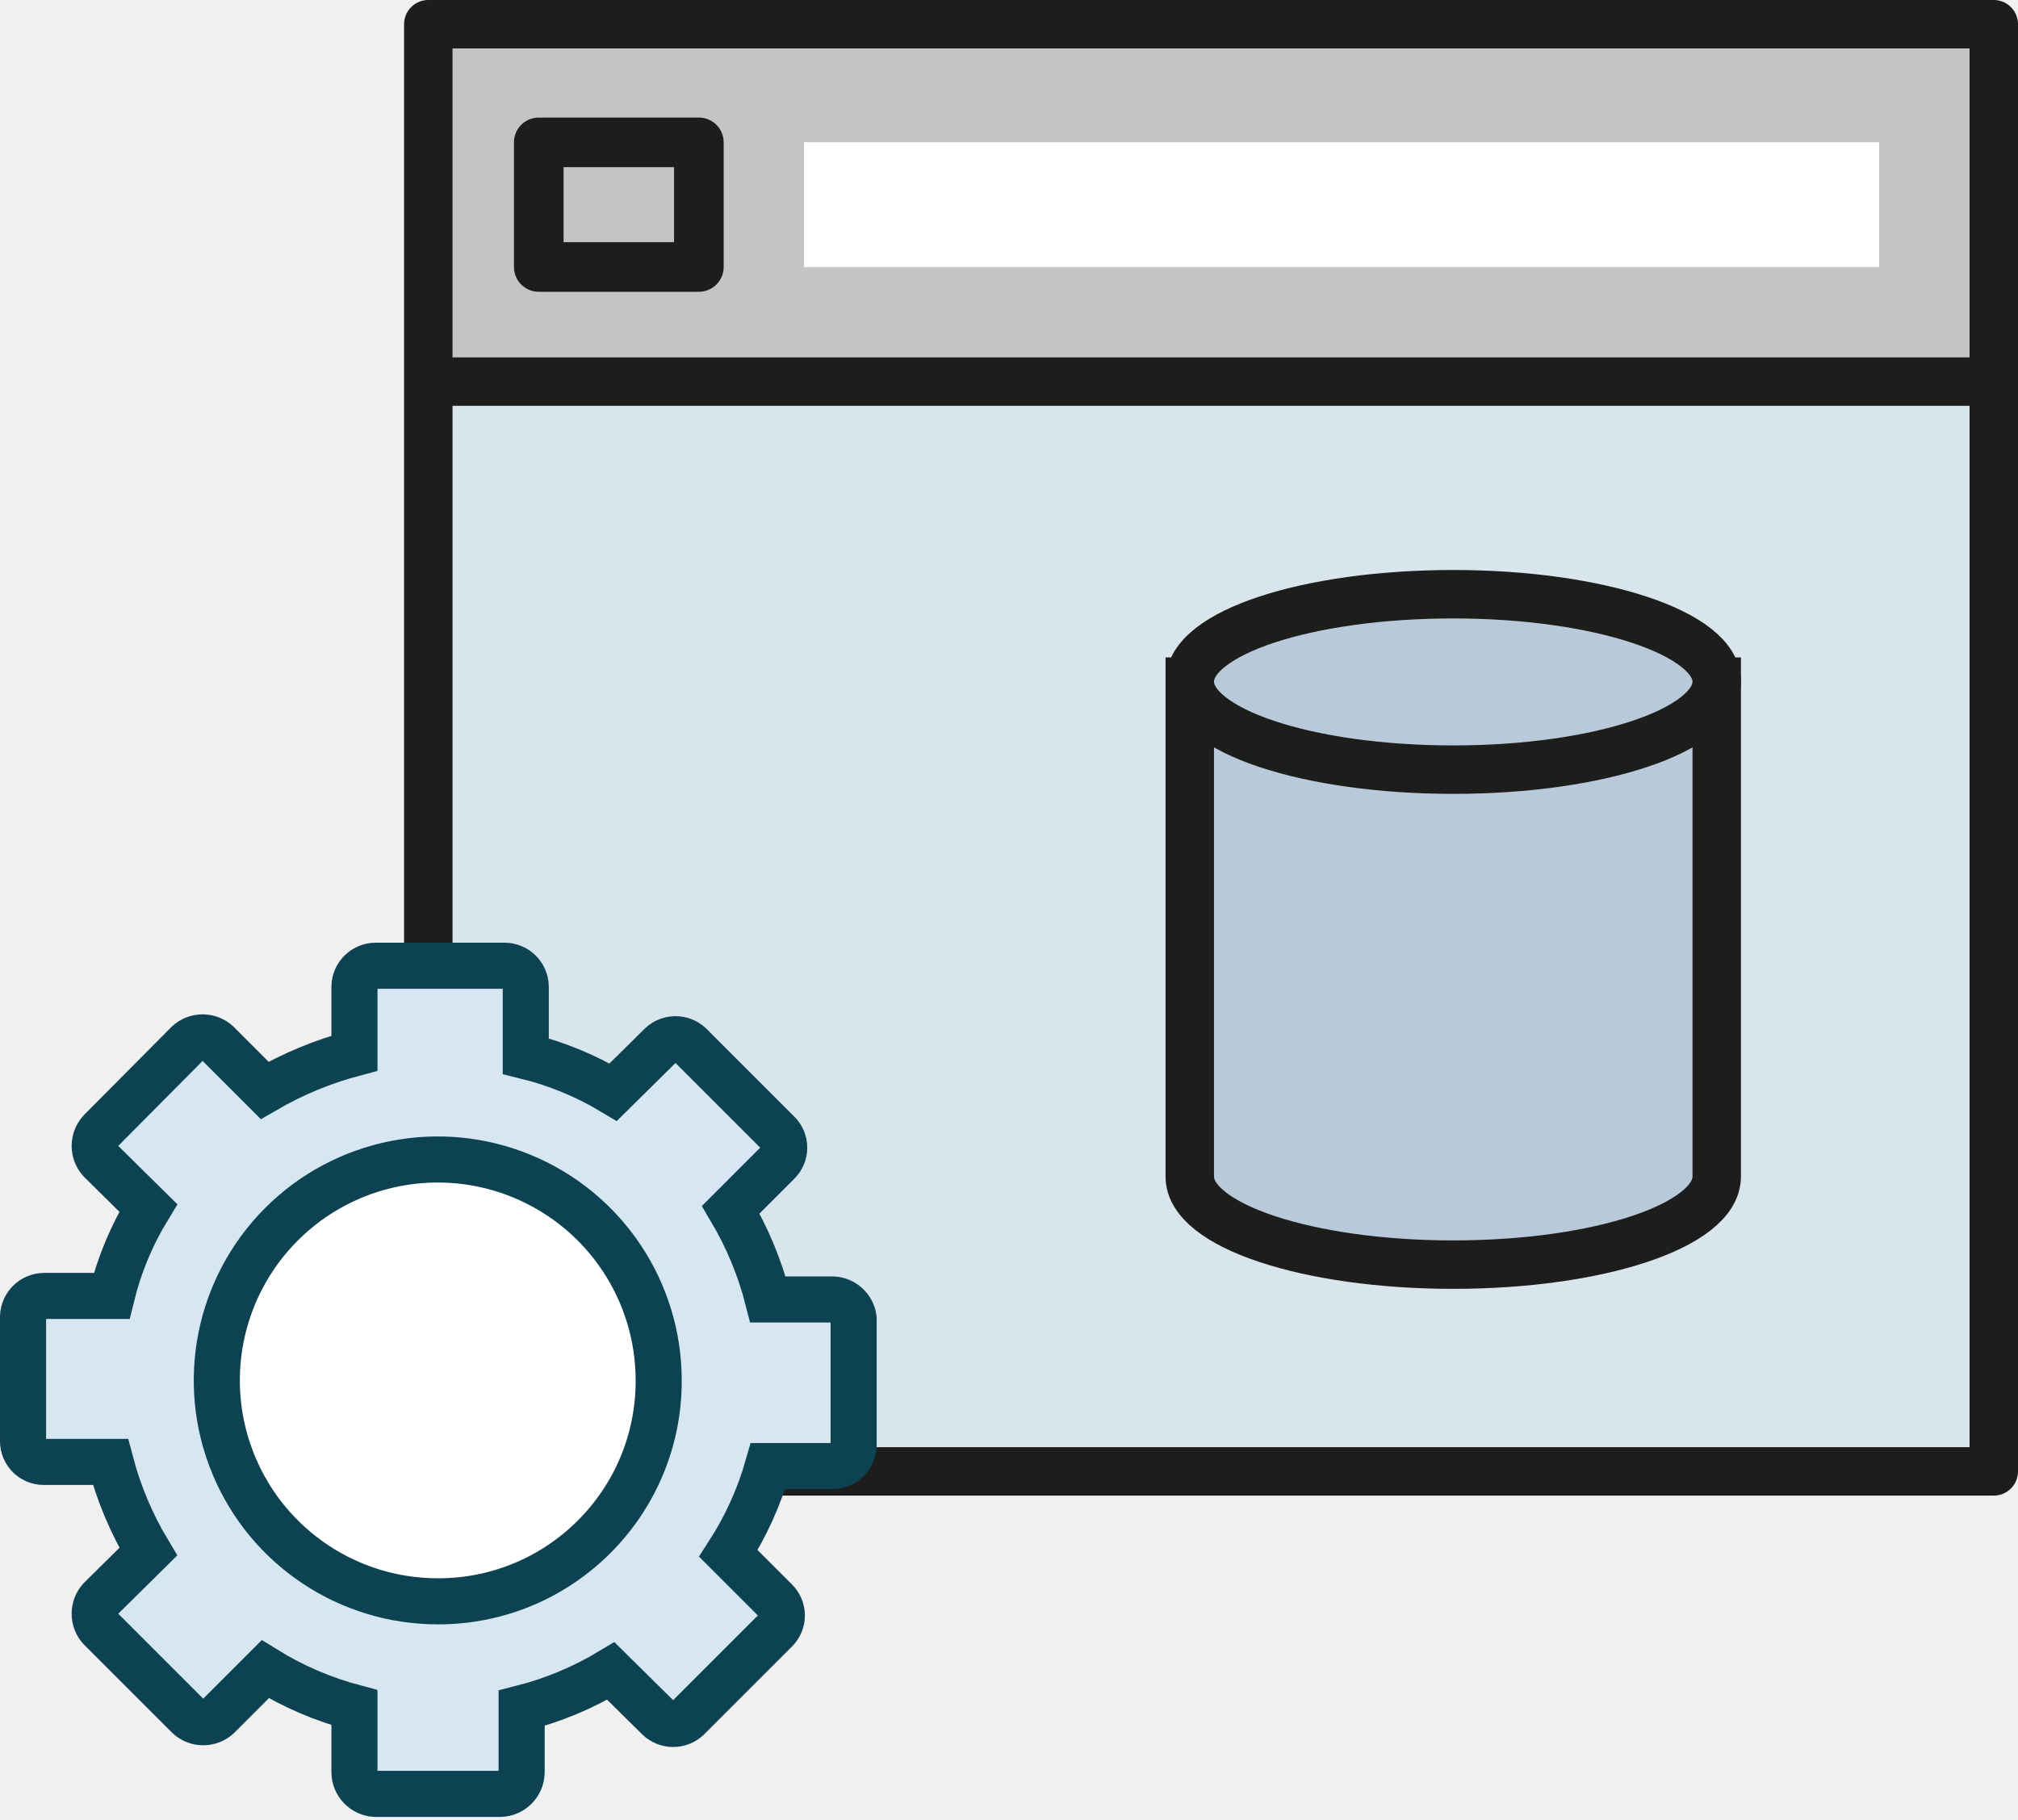
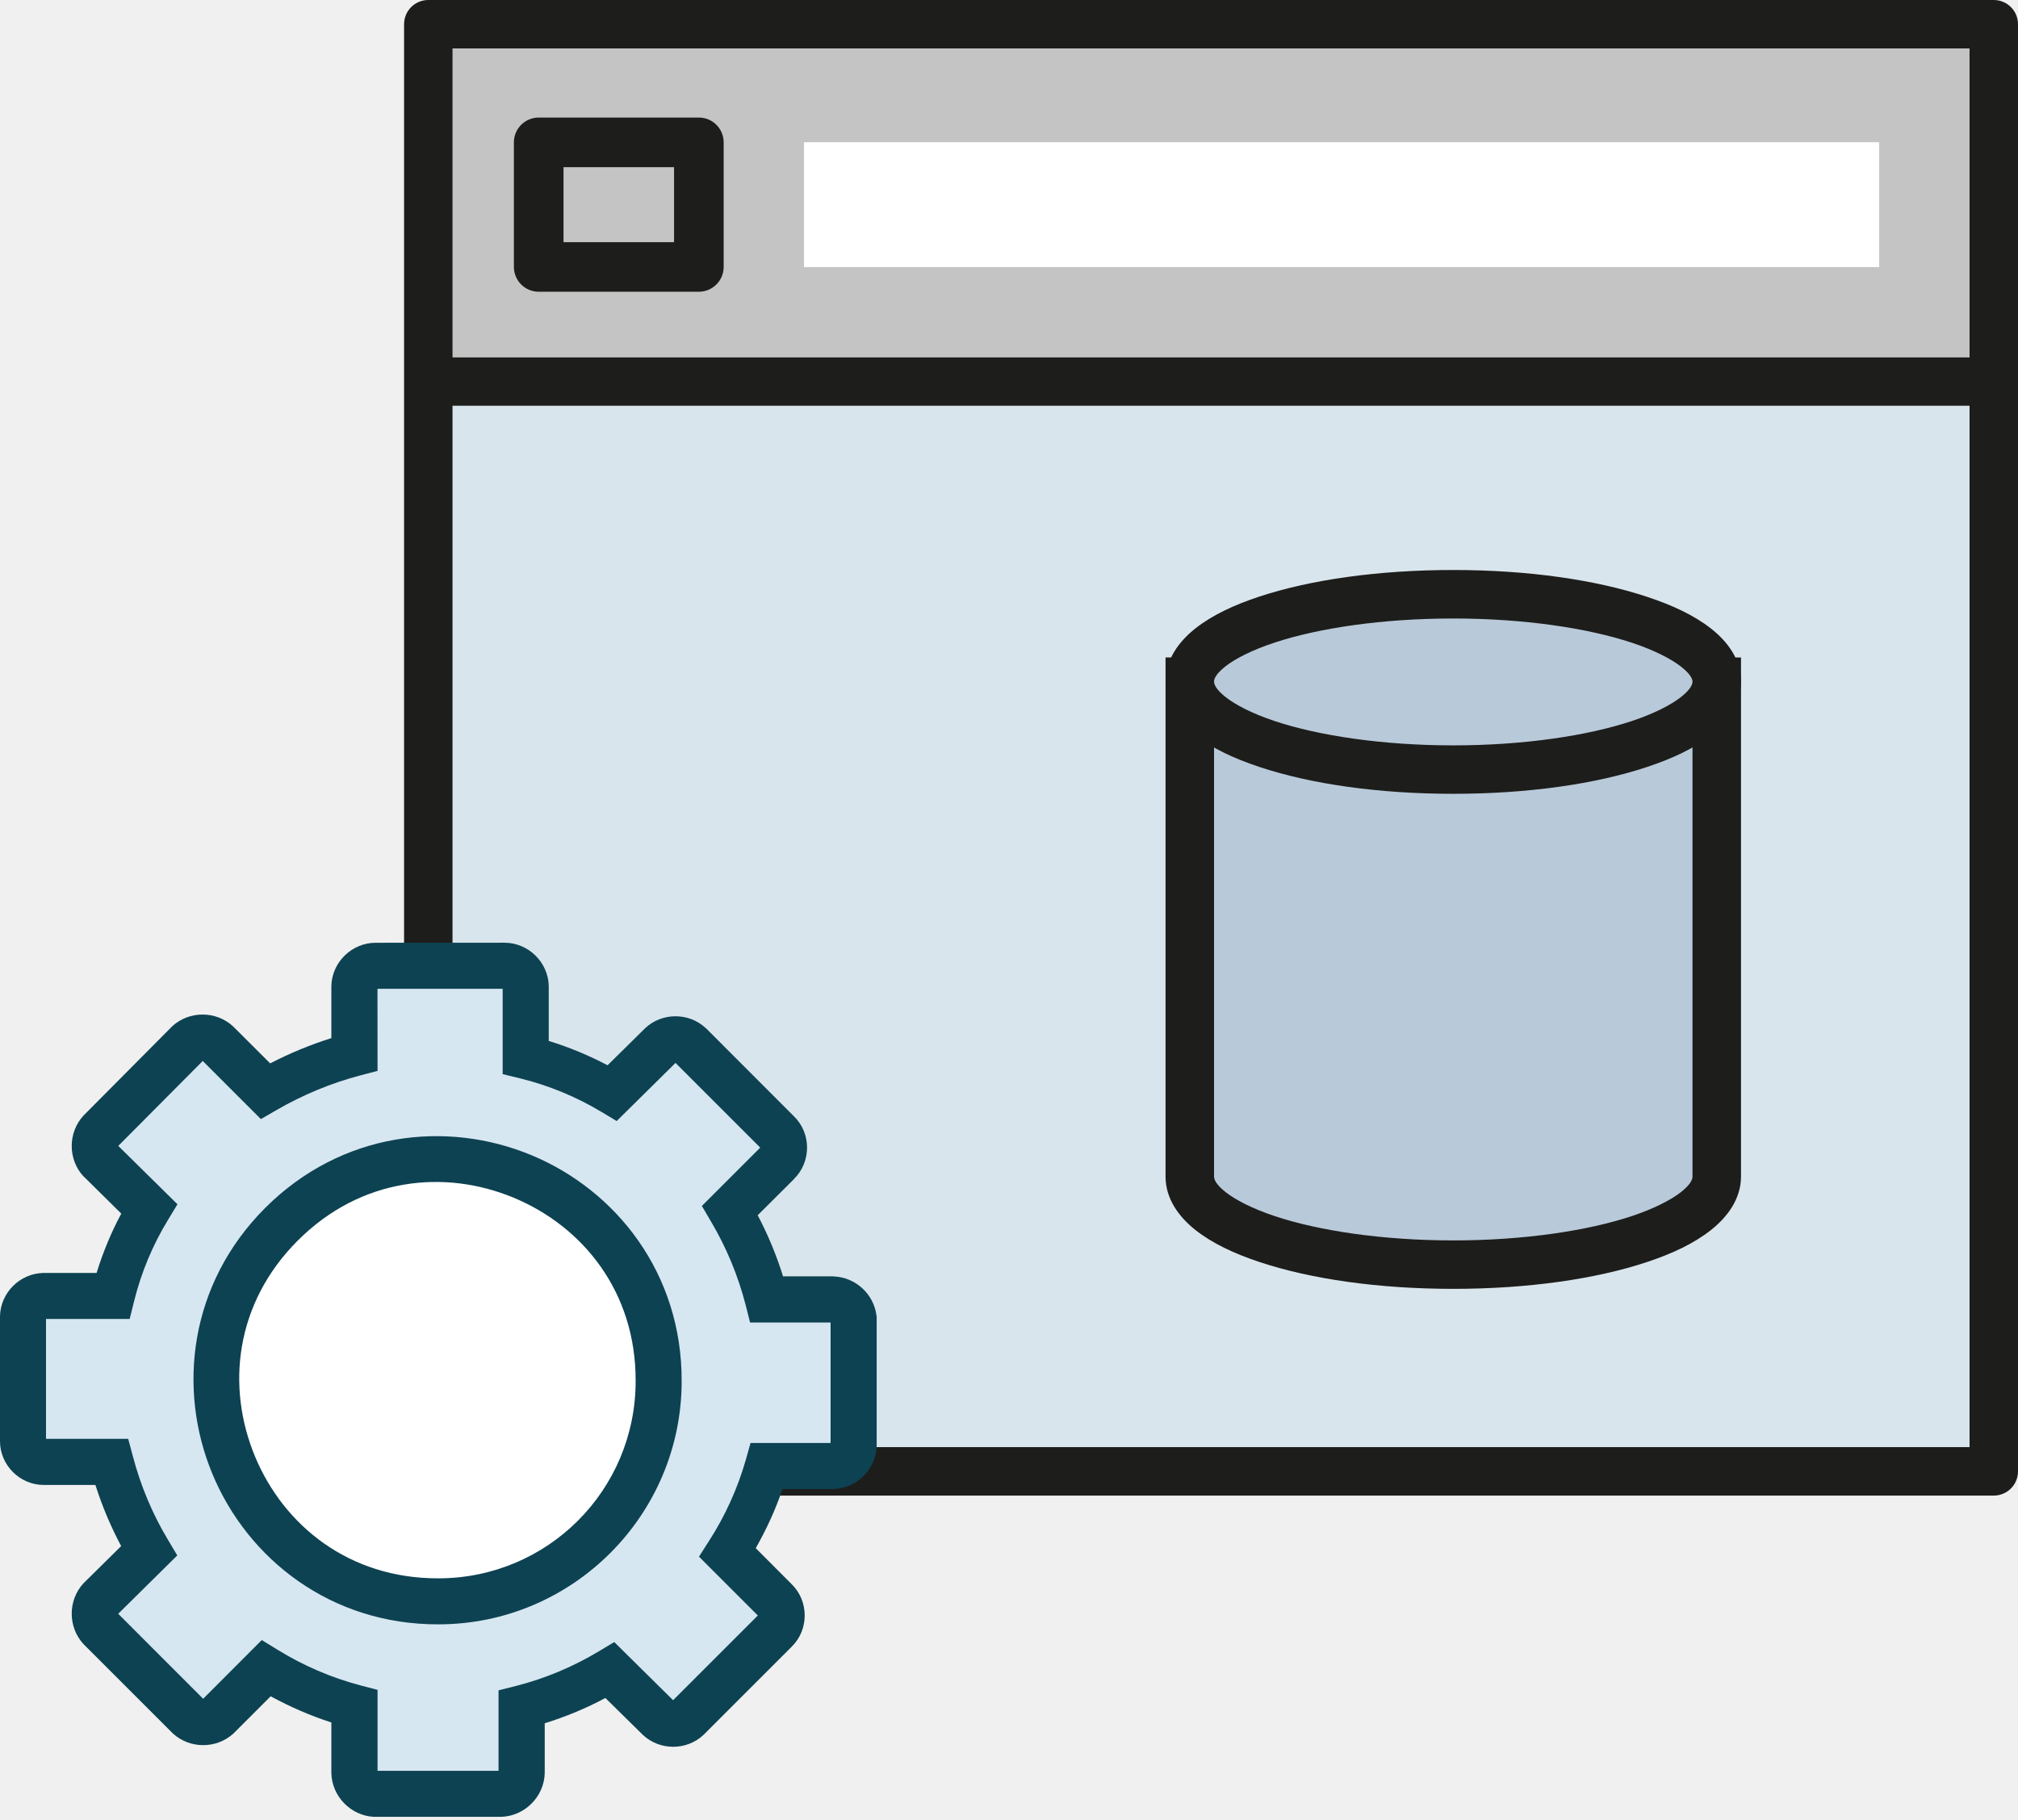
- <svg xmlns="http://www.w3.org/2000/svg" viewBox="0 0 34.16 30.8">
-   <defs>
-     <style>.cls-1{fill:#d9e5ec;}.cls-2{fill:#c4c4c4;}.cls-3,.cls-8{fill:#fff;}.cls-4,.cls-5{fill:none;stroke-linejoin:round;}.cls-4,.cls-5,.cls-6{stroke:#1d1d1b;}.cls-4{stroke-width:0.82px;}.cls-5{stroke-width:0.84px;}.cls-6{fill:#b8c9d9;stroke-miterlimit:3.86;stroke-width:0.82px;}.cls-7{fill:#d6e7f1;}.cls-7,.cls-8{stroke:#0d4252;stroke-miterlimit:10;stroke-width:0.78px;fill-rule:evenodd;}</style>
+ <svg xmlns="http://www.w3.org/2000/svg" viewBox="0 0 34.16 30.8" version="1.1" id="svg32">
+   <defs id="defs4">
+     <style id="style2">.cls-1{fill:#d9e5ec;}.cls-2{fill:#c4c4c4;}.cls-3,.cls-8{fill:#fff;}.cls-4,.cls-5{fill:none;stroke-linejoin:round;}.cls-4,.cls-5,.cls-6{stroke:#1d1d1b;}.cls-4{stroke-width:0.82px;}.cls-5{stroke-width:0.84px;}.cls-6{fill:#b8c9d9;stroke-miterlimit:3.86;stroke-width:0.82px;}.cls-7{fill:#d6e7f1;}.cls-7,.cls-8{stroke:#0d4252;stroke-miterlimit:10;stroke-width:0.78px;fill-rule:evenodd;}</style>
  </defs>
-   <g id="Ebene_2" data-name="Ebene 2">
-     <g id="Ebene_1-2" data-name="Ebene 1">
-       <rect class="cls-1" x="7.25" y="6.46" width="26.5" height="18.45" />
-       <path class="cls-2" d="M33.75.41V6.46H7.25v-6ZM31.81,4.52V2.41H13.61V4.52Zm-20,0V2.41H9.12V4.52Z" />
-       <rect class="cls-3" x="13.61" y="2.41" width="18.2" height="2.11" />
-       <rect class="cls-2" x="9.12" y="2.41" width="2.71" height="2.11" />
-       <polygon class="cls-4" points="33.75 6.46 33.75 24.91 7.25 24.91 7.25 6.46 7.25 0.41 33.75 0.41 33.75 6.46" />
-       <line class="cls-4" x1="33.75" y1="6.46" x2="7.25" y2="6.46" />
-       <rect class="cls-5" x="9.12" y="2.41" width="2.71" height="2.11" />
-       <path class="cls-6" d="M20.14,11.54v8.38c0,.83,2,1.49,4.46,1.49s4.46-.66,4.46-1.49V11.54Z" />
-       <path class="cls-6" d="M29.06,11.54c0,.83-2,1.49-4.46,1.49s-4.46-.66-4.46-1.49,2-1.48,4.46-1.48S29.06,10.72,29.06,11.54Z" />
-       <path class="cls-7" d="M14.1,22H13a5.81,5.81,0,0,0-.63-1.52l.8-.8a.35.35,0,0,0,0-.5l-1.49-1.49a.36.36,0,0,0-.49,0l-.81.8a5.37,5.37,0,0,0-1.48-.61l0-.05V16.7a.36.36,0,0,0-.36-.35H6.36A.36.36,0,0,0,6,16.7v1.13a6.17,6.17,0,0,0-1.52.63l-.8-.8a.37.37,0,0,0-.5,0L1.7,19.15a.37.37,0,0,0,0,.5l.81.8a5.28,5.28,0,0,0-.62,1.49l0,0H.74a.36.36,0,0,0-.35.35v2.11a.35.35,0,0,0,.35.35H1.87a5.83,5.83,0,0,0,.64,1.52l-.81.8a.37.37,0,0,0,0,.5l1.49,1.49a.37.37,0,0,0,.5,0l.8-.8A5.59,5.59,0,0,0,6,28.91l0,0v1.1a.37.37,0,0,0,.35.36H8.47a.37.37,0,0,0,.36-.36V28.92a5.61,5.61,0,0,0,1.51-.63l.81.8a.36.36,0,0,0,.49,0l1.49-1.49a.35.35,0,0,0,0-.5l-.8-.8A5.52,5.52,0,0,0,13,24.82l0,0H14.1a.36.36,0,0,0,.35-.35V22.32A.37.37,0,0,0,14.1,22Z" />
-       <path class="cls-8" d="M7.42,27.11a3.74,3.74,0,1,1,3.73-3.73A3.73,3.73,0,0,1,7.42,27.11Z" />
-     </g>
+   <rect class="cls-1" x="7.25" y="6.46" width="26.5" height="18.45" id="rect8" />
+   <path class="cls-2" d="M 33.75,0.41 V 6.46 H 7.25 v -6 z M 31.81,4.52 V 2.41 h -18.2 v 2.11 z m -20,0 V 2.41 H 9.12 v 2.11 z" id="path10" />
+   <rect class="cls-3" x="13.61" y="2.41" width="18.2" height="2.11" id="rect12" />
+   <rect class="cls-2" x="9.12" y="2.41" width="2.71" height="2.11" id="rect14" />
+   <path style="color:#000000;font-style:normal;font-variant:normal;font-weight:normal;font-stretch:normal;font-size:medium;line-height:normal;font-family:sans-serif;font-variant-ligatures:normal;font-variant-position:normal;font-variant-caps:normal;font-variant-numeric:normal;font-variant-alternates:normal;font-variant-east-asian:normal;font-feature-settings:normal;font-variation-settings:normal;text-indent:0;text-align:start;text-decoration:none;text-decoration-line:none;text-decoration-style:solid;text-decoration-color:#000000;letter-spacing:normal;word-spacing:normal;text-transform:none;writing-mode:lr-tb;direction:ltr;text-orientation:mixed;dominant-baseline:auto;baseline-shift:baseline;text-anchor:start;white-space:normal;shape-padding:0;shape-margin:0;inline-size:0;clip-rule:nonzero;display:inline;overflow:visible;visibility:visible;isolation:auto;mix-blend-mode:normal;color-interpolation:sRGB;color-interpolation-filters:linearRGB;solid-color:#000000;solid-opacity:1;vector-effect:none;fill:#1d1d1b;fill-opacity:1;fill-rule:nonzero;stroke:none;stroke-width:0.82px;stroke-linecap:butt;stroke-linejoin:round;stroke-miterlimit:4;stroke-dasharray:none;stroke-dashoffset:0;stroke-opacity:1;color-rendering:auto;image-rendering:auto;shape-rendering:auto;text-rendering:auto;enable-background:accumulate;stop-color:#000000;stop-opacity:1;opacity:1" d="M 7.25 0 A 0.41 0.41 0 0 0 6.84 0.41 L 6.84 6.461 L 6.84 24.91 A 0.41 0.41 0 0 0 7.25 25.32 L 33.75 25.32 A 0.41 0.41 0 0 0 34.16 24.91 L 34.16 6.461 L 34.16 0.41 A 0.41 0.41 0 0 0 33.75 0 L 7.25 0 z M 7.66 0.82 L 33.34 0.82 L 33.34 6.461 L 33.34 24.5 L 7.66 24.5 L 7.66 6.461 L 7.66 0.82 z " id="path64" />
+   <path style="color:#000000;font-style:normal;font-variant:normal;font-weight:normal;font-stretch:normal;font-size:medium;line-height:normal;font-family:sans-serif;font-variant-ligatures:normal;font-variant-position:normal;font-variant-caps:normal;font-variant-numeric:normal;font-variant-alternates:normal;font-variant-east-asian:normal;font-feature-settings:normal;font-variation-settings:normal;text-indent:0;text-align:start;text-decoration:none;text-decoration-line:none;text-decoration-style:solid;text-decoration-color:#000000;letter-spacing:normal;word-spacing:normal;text-transform:none;writing-mode:lr-tb;direction:ltr;text-orientation:mixed;dominant-baseline:auto;baseline-shift:baseline;text-anchor:start;white-space:normal;shape-padding:0;shape-margin:0;inline-size:0;clip-rule:nonzero;display:inline;overflow:visible;visibility:visible;isolation:auto;mix-blend-mode:normal;color-interpolation:sRGB;color-interpolation-filters:linearRGB;solid-color:#000000;solid-opacity:1;vector-effect:none;fill:#1d1d1b;fill-opacity:1;fill-rule:nonzero;stroke:none;stroke-width:0.82px;stroke-linecap:butt;stroke-linejoin:round;stroke-miterlimit:4;stroke-dasharray:none;stroke-dashoffset:0;stroke-opacity:1;color-rendering:auto;image-rendering:auto;shape-rendering:auto;text-rendering:auto;enable-background:accumulate;stop-color:#000000;stop-opacity:1;opacity:1" d="M 7.25 6.051 L 7.25 6.869 L 33.75 6.869 L 33.75 6.051 L 7.25 6.051 z " id="path69" />
+   <path style="color:#000000;font-style:normal;font-variant:normal;font-weight:normal;font-stretch:normal;font-size:medium;line-height:normal;font-family:sans-serif;font-variant-ligatures:normal;font-variant-position:normal;font-variant-caps:normal;font-variant-numeric:normal;font-variant-alternates:normal;font-variant-east-asian:normal;font-feature-settings:normal;font-variation-settings:normal;text-indent:0;text-align:start;text-decoration:none;text-decoration-line:none;text-decoration-style:solid;text-decoration-color:#000000;letter-spacing:normal;word-spacing:normal;text-transform:none;writing-mode:lr-tb;direction:ltr;text-orientation:mixed;dominant-baseline:auto;baseline-shift:baseline;text-anchor:start;white-space:normal;shape-padding:0;shape-margin:0;inline-size:0;clip-rule:nonzero;display:inline;overflow:visible;visibility:visible;isolation:auto;mix-blend-mode:normal;color-interpolation:sRGB;color-interpolation-filters:linearRGB;solid-color:#000000;solid-opacity:1;vector-effect:none;fill:#1d1d1b;fill-opacity:1;fill-rule:nonzero;stroke:none;stroke-width:0.84px;stroke-linecap:butt;stroke-linejoin:round;stroke-miterlimit:4;stroke-dasharray:none;stroke-dashoffset:0;stroke-opacity:1;color-rendering:auto;image-rendering:auto;shape-rendering:auto;text-rendering:auto;enable-background:accumulate;stop-color:#000000;stop-opacity:1;opacity:1" d="M 9.119 1.99 A 0.42 0.42 0 0 0 8.699 2.41 L 8.699 4.52 A 0.42 0.42 0 0 0 9.119 4.939 L 11.83 4.939 A 0.42 0.42 0 0 0 12.25 4.52 L 12.25 2.41 A 0.42 0.42 0 0 0 11.83 1.99 L 9.119 1.99 z M 9.539 2.83 L 11.41 2.83 L 11.41 4.1 L 9.539 4.1 L 9.539 2.83 z " id="path74" />
+   <g id="g82" style="opacity:1">
+     <path style="color:#000000;font-style:normal;font-variant:normal;font-weight:normal;font-stretch:normal;font-size:medium;line-height:normal;font-family:sans-serif;font-variant-ligatures:normal;font-variant-position:normal;font-variant-caps:normal;font-variant-numeric:normal;font-variant-alternates:normal;font-variant-east-asian:normal;font-feature-settings:normal;font-variation-settings:normal;text-indent:0;text-align:start;text-decoration:none;text-decoration-line:none;text-decoration-style:solid;text-decoration-color:#000000;letter-spacing:normal;word-spacing:normal;text-transform:none;writing-mode:lr-tb;direction:ltr;text-orientation:mixed;dominant-baseline:auto;baseline-shift:baseline;text-anchor:start;white-space:normal;shape-padding:0;shape-margin:0;inline-size:0;clip-rule:nonzero;display:inline;overflow:visible;visibility:visible;isolation:auto;mix-blend-mode:normal;color-interpolation:sRGB;color-interpolation-filters:linearRGB;solid-color:#000000;solid-opacity:1;vector-effect:none;fill:#b8c9d9;fill-opacity:1;fill-rule:nonzero;stroke:none;stroke-width:0.82px;stroke-linecap:butt;stroke-linejoin:miter;stroke-miterlimit:3.86;stroke-dasharray:none;stroke-dashoffset:0;stroke-opacity:1.0;color-rendering:auto;image-rendering:auto;shape-rendering:auto;text-rendering:auto;enable-background:accumulate;stop-color:#000000;stop-opacity:1;" d="m 20.14,11.54 v 8.38 c 0,0.83 2,1.49 4.46,1.49 2.46,0 4.46,-0.66 4.46,-1.49 v -8.38 z" id="path84" />
+     <path style="color:#000000;font-style:normal;font-variant:normal;font-weight:normal;font-stretch:normal;font-size:medium;line-height:normal;font-family:sans-serif;font-variant-ligatures:normal;font-variant-position:normal;font-variant-caps:normal;font-variant-numeric:normal;font-variant-alternates:normal;font-variant-east-asian:normal;font-feature-settings:normal;font-variation-settings:normal;text-indent:0;text-align:start;text-decoration:none;text-decoration-line:none;text-decoration-style:solid;text-decoration-color:#000000;letter-spacing:normal;word-spacing:normal;text-transform:none;writing-mode:lr-tb;direction:ltr;text-orientation:mixed;dominant-baseline:auto;baseline-shift:baseline;text-anchor:start;white-space:normal;shape-padding:0;shape-margin:0;inline-size:0;clip-rule:nonzero;display:inline;overflow:visible;visibility:visible;isolation:auto;mix-blend-mode:normal;color-interpolation:sRGB;color-interpolation-filters:linearRGB;solid-color:#000000;solid-opacity:1;vector-effect:none;fill:#1d1d1b;fill-opacity:1;fill-rule:nonzero;stroke:none;stroke-width:0.82px;stroke-linecap:butt;stroke-linejoin:miter;stroke-miterlimit:3.86;stroke-dasharray:none;stroke-dashoffset:0;stroke-opacity:1.0;color-rendering:auto;image-rendering:auto;shape-rendering:auto;text-rendering:auto;enable-background:accumulate;stop-color:#000000;stop-opacity:1;" d="M 19.73 11.131 L 19.73 11.539 L 19.73 19.92 C 19.73 20.292 19.953 20.6 20.236 20.824 C 20.52 21.048 20.885 21.221 21.318 21.365 C 22.185 21.654 23.333 21.82 24.6 21.82 C 25.866 21.82 27.016 21.654 27.883 21.365 C 28.316 21.221 28.68 21.048 28.963 20.824 C 29.246 20.6 29.471 20.292 29.471 19.92 L 29.471 11.131 L 19.73 11.131 z M 20.551 11.949 L 28.65 11.949 L 28.65 19.92 C 28.65 19.963 28.624 20.048 28.455 20.182 C 28.286 20.315 27.997 20.463 27.623 20.588 C 26.875 20.837 25.793 21 24.6 21 C 23.406 21 22.324 20.837 21.576 20.588 C 21.202 20.463 20.915 20.315 20.746 20.182 C 20.577 20.048 20.551 19.963 20.551 19.92 L 20.551 11.949 z " id="path86" />
+   </g>
+   <g id="g88" style="opacity:1">
+     <path style="color:#000000;font-style:normal;font-variant:normal;font-weight:normal;font-stretch:normal;font-size:medium;line-height:normal;font-family:sans-serif;font-variant-ligatures:normal;font-variant-position:normal;font-variant-caps:normal;font-variant-numeric:normal;font-variant-alternates:normal;font-variant-east-asian:normal;font-feature-settings:normal;font-variation-settings:normal;text-indent:0;text-align:start;text-decoration:none;text-decoration-line:none;text-decoration-style:solid;text-decoration-color:#000000;letter-spacing:normal;word-spacing:normal;text-transform:none;writing-mode:lr-tb;direction:ltr;text-orientation:mixed;dominant-baseline:auto;baseline-shift:baseline;text-anchor:start;white-space:normal;shape-padding:0;shape-margin:0;inline-size:0;clip-rule:nonzero;display:inline;overflow:visible;visibility:visible;isolation:auto;mix-blend-mode:normal;color-interpolation:sRGB;color-interpolation-filters:linearRGB;solid-color:#000000;solid-opacity:1;vector-effect:none;fill:#b8c9d9;fill-opacity:1;fill-rule:nonzero;stroke:none;stroke-width:0.82px;stroke-linecap:butt;stroke-linejoin:miter;stroke-miterlimit:3.86;stroke-dasharray:none;stroke-dashoffset:0;stroke-opacity:1.0;color-rendering:auto;image-rendering:auto;shape-rendering:auto;text-rendering:auto;enable-background:accumulate;stop-color:#000000;stop-opacity:1;" d="m 29.06,11.54 c 0,0.83 -2,1.49 -4.46,1.49 -2.46,0 -4.46,-0.66 -4.46,-1.49 0,-0.83 2,-1.48 4.46,-1.48 2.46,0 4.46,0.66 4.46,1.48 z" id="path90" />
+     <path style="color:#000000;font-style:normal;font-variant:normal;font-weight:normal;font-stretch:normal;font-size:medium;line-height:normal;font-family:sans-serif;font-variant-ligatures:normal;font-variant-position:normal;font-variant-caps:normal;font-variant-numeric:normal;font-variant-alternates:normal;font-variant-east-asian:normal;font-feature-settings:normal;font-variation-settings:normal;text-indent:0;text-align:start;text-decoration:none;text-decoration-line:none;text-decoration-style:solid;text-decoration-color:#000000;letter-spacing:normal;word-spacing:normal;text-transform:none;writing-mode:lr-tb;direction:ltr;text-orientation:mixed;dominant-baseline:auto;baseline-shift:baseline;text-anchor:start;white-space:normal;shape-padding:0;shape-margin:0;inline-size:0;clip-rule:nonzero;display:inline;overflow:visible;visibility:visible;isolation:auto;mix-blend-mode:normal;color-interpolation:sRGB;color-interpolation-filters:linearRGB;solid-color:#000000;solid-opacity:1;vector-effect:none;fill:#1d1d1b;fill-opacity:1;fill-rule:nonzero;stroke:none;stroke-width:0.82px;stroke-linecap:butt;stroke-linejoin:miter;stroke-miterlimit:3.86;stroke-dasharray:none;stroke-dashoffset:0;stroke-opacity:1.0;color-rendering:auto;image-rendering:auto;shape-rendering:auto;text-rendering:auto;enable-background:accumulate;stop-color:#000000;stop-opacity:1;" d="M 24.6 9.65 C 23.333 9.65 22.185 9.814 21.318 10.1 C 20.885 10.243 20.522 10.414 20.238 10.637 C 19.955 10.86 19.73 11.167 19.73 11.539 C 19.73 11.911 19.953 12.221 20.236 12.445 C 20.52 12.669 20.885 12.84 21.318 12.984 C 22.185 13.273 23.333 13.439 24.6 13.439 C 25.866 13.439 27.016 13.273 27.883 12.984 C 28.316 12.84 28.68 12.669 28.963 12.445 C 29.246 12.221 29.471 11.911 29.471 11.539 C 29.471 11.167 29.246 10.863 28.963 10.641 C 28.68 10.419 28.314 10.247 27.881 10.104 C 27.014 9.816 25.866 9.65 24.6 9.65 z M 24.6 10.471 C 25.793 10.471 26.875 10.633 27.623 10.881 C 27.997 11.005 28.286 11.153 28.455 11.285 C 28.624 11.418 28.65 11.501 28.65 11.539 C 28.65 11.582 28.624 11.667 28.455 11.801 C 28.286 11.934 27.997 12.083 27.623 12.207 C 26.875 12.456 25.793 12.619 24.6 12.619 C 23.406 12.619 22.324 12.456 21.576 12.207 C 21.202 12.083 20.915 11.934 20.746 11.801 C 20.577 11.667 20.551 11.582 20.551 11.539 C 20.551 11.496 20.576 11.414 20.744 11.281 C 20.913 11.149 21.202 11.002 21.576 10.879 C 22.324 10.632 23.406 10.471 24.6 10.471 z " id="path92" />
+   </g>
+   <path style="color:#000000;font-style:normal;font-variant:normal;font-weight:normal;font-stretch:normal;font-size:medium;line-height:normal;font-family:sans-serif;font-variant-ligatures:normal;font-variant-position:normal;font-variant-caps:normal;font-variant-numeric:normal;font-variant-alternates:normal;font-variant-east-asian:normal;font-feature-settings:normal;font-variation-settings:normal;text-indent:0;text-align:start;text-decoration:none;text-decoration-line:none;text-decoration-style:solid;text-decoration-color:#000000;letter-spacing:normal;word-spacing:normal;text-transform:none;writing-mode:lr-tb;direction:ltr;text-orientation:mixed;dominant-baseline:auto;baseline-shift:baseline;text-anchor:start;white-space:normal;shape-padding:0;shape-margin:0;inline-size:0;clip-rule:nonzero;display:inline;overflow:visible;visibility:visible;isolation:auto;mix-blend-mode:normal;color-interpolation:sRGB;color-interpolation-filters:linearRGB;solid-color:#000000;solid-opacity:1;vector-effect:none;fill:#d6e7f1;fill-opacity:1;fill-rule:evenodd;stroke:none;stroke-width:0.78px;stroke-linecap:butt;stroke-linejoin:miter;stroke-miterlimit:10;stroke-dasharray:none;stroke-dashoffset:0;stroke-opacity:1;color-rendering:auto;image-rendering:auto;shape-rendering:auto;text-rendering:auto;enable-background:accumulate;stop-color:#000000" d="M 14.1,22 H 13 c -0.137,-0.534 -0.349,-1.046 -0.63,-1.52 l 0.8,-0.8 c 0.14,-0.137 0.14,-0.363 0,-0.5 l -1.49,-1.49 c -0.138,-0.128 -0.352,-0.128 -0.49,0 l -0.81,0.8 C 9.92,18.214 9.421,18.008 8.9,17.88 V 17.83 16.7 C 8.895,16.505 8.735,16.35 8.54,16.35 H 6.36 C 6.165,16.35 6.005,16.505 6,16.7 v 1.13 c -0.533,0.141 -1.044,0.353 -1.52,0.63 l -0.8,-0.8 c -0.141,-0.13 -0.359,-0.13 -0.5,0 L 1.7,19.15 c -0.13,0.141 -0.13,0.359 0,0.5 l 0.81,0.8 c -0.282,0.462 -0.491,0.964 -0.62,1.49 v 0 H 0.74 c -0.191,0.005 -0.345,0.159 -0.35,0.35 v 2.11 c 0,0.193 0.157,0.35 0.35,0.35 h 1.13 c 0.14,0.534 0.356,1.046 0.64,1.52 l -0.81,0.8 c -0.13,0.141 -0.13,0.359 0,0.5 l 1.49,1.49 c 0.141,0.13 0.359,0.13 0.5,0 l 0.8,-0.8 c 0.469,0.29 0.977,0.509 1.51,0.65 v 0 1.1 c 0.005,0.193 0.157,0.35 0.35,0.36 h 2.12 c 0.197,-0.005 0.355,-0.163 0.36,-0.36 v -1.09 c 0.531,-0.135 1.04,-0.347 1.51,-0.63 l 0.81,0.8 c 0.138,0.128 0.352,0.128 0.49,0 l 1.49,-1.49 c 0.14,-0.137 0.14,-0.363 0,-0.5 l -0.8,-0.8 c 0.295,-0.458 0.521,-0.956 0.67,-1.48 v 0 h 1.1 c 0.191,-0.005 0.345,-0.159 0.35,-0.35 V 22.32 C 14.426,22.143 14.279,22.008 14.1,22 Z" id="path78" />
+   <path style="color:#000000;font-style:normal;font-variant:normal;font-weight:normal;font-stretch:normal;font-size:medium;line-height:normal;font-family:sans-serif;font-variant-ligatures:normal;font-variant-position:normal;font-variant-caps:normal;font-variant-numeric:normal;font-variant-alternates:normal;font-variant-east-asian:normal;font-feature-settings:normal;font-variation-settings:normal;text-indent:0;text-align:start;text-decoration:none;text-decoration-line:none;text-decoration-style:solid;text-decoration-color:#000000;letter-spacing:normal;word-spacing:normal;text-transform:none;writing-mode:lr-tb;direction:ltr;text-orientation:mixed;dominant-baseline:auto;baseline-shift:baseline;text-anchor:start;white-space:normal;shape-padding:0;shape-margin:0;inline-size:0;clip-rule:nonzero;display:inline;overflow:visible;visibility:visible;isolation:auto;mix-blend-mode:normal;color-interpolation:sRGB;color-interpolation-filters:linearRGB;solid-color:#000000;solid-opacity:1;vector-effect:none;fill:#0d4252;fill-opacity:1;fill-rule:evenodd;stroke:none;stroke-width:0.78px;stroke-linecap:butt;stroke-linejoin:miter;stroke-miterlimit:10;stroke-dasharray:none;stroke-dashoffset:0;stroke-opacity:1;color-rendering:auto;image-rendering:auto;shape-rendering:auto;text-rendering:auto;enable-background:accumulate;stop-color:#000000" d="m 6.359,15.961 c -0.402,-1.56e-4 -0.739,0.327 -0.75,0.729 v 0.006 0.879 c -0.357,0.113 -0.703,0.255 -1.035,0.428 l -0.625,-0.623 -0.006,-0.006 c -0.288,-0.264 -0.739,-0.264 -1.027,0 l -0.006,0.006 -1.492,1.502 -0.006,0.006 c -0.264,0.288 -0.264,0.739 0,1.027 l 0.008,0.006 0.633,0.625 C 1.881,20.866 1.742,21.203 1.635,21.551 H 0.734 0.729 C 0.334,21.562 0.011,21.885 0,22.279 v 0.006 2.115 c 0,0.404 0.336,0.74 0.74,0.74 H 1.615 c 0.114,0.358 0.259,0.703 0.436,1.035 l -0.631,0.623 -0.008,0.008 c -0.264,0.288 -0.264,0.739 0,1.027 l 0.006,0.006 1.502,1.502 0.006,0.006 c 0.288,0.264 0.739,0.264 1.027,0 l 0.006,-0.006 0.623,-0.623 c 0.329,0.179 0.671,0.328 1.027,0.443 v 0.854 0.004 c 0.01,0.393 0.327,0.719 0.719,0.74 h 0.012 2.135 0.006 c 0.4,-0.011 0.73,-0.34 0.74,-0.74 v -0.004 -0.84 c 0.355,-0.111 0.699,-0.253 1.027,-0.428 l 0.633,0.623 0.004,0.004 c 0.285,0.265 0.736,0.265 1.021,0 l 0.004,-0.004 1.492,-1.492 c 0.293,-0.287 0.293,-0.77 0,-1.057 l -0.609,-0.611 c 0.182,-0.32 0.334,-0.652 0.453,-1 h 0.859 l 0.006,-0.002 c 0.394,-0.011 0.718,-0.334 0.729,-0.729 v -0.006 -2.182 l -0.004,-0.025 c -0.049,-0.362 -0.354,-0.64 -0.719,-0.656 l -0.008,-0.002 h -0.01 -0.844 C 13.144,21.251 13.001,20.906 12.826,20.574 l 0.617,-0.615 v -0.002 c 0.291,-0.287 0.292,-0.769 0,-1.055 l -1.492,-1.494 -0.006,-0.004 c -0.285,-0.265 -0.736,-0.265 -1.021,0 l -0.004,0.004 -0.635,0.627 C 9.966,17.867 9.634,17.729 9.289,17.623 v -0.928 -0.006 c -0.011,-0.402 -0.348,-0.729 -0.75,-0.729 z m 0.031,0.779 h 2.119 v 1.09 0.355 l 0.297,0.072 c 0.483,0.119 0.946,0.31 1.373,0.566 l 0.26,0.156 0.996,-0.984 1.434,1.434 -0.988,0.988 0.154,0.262 c 0.262,0.442 0.46,0.92 0.588,1.418 l 0.074,0.293 h 1.363 v 2.039 h -1.355 L 12.625,24.713 c -0.139,0.487 -0.349,0.95 -0.623,1.375 l -0.17,0.266 0.996,0.996 -1.434,1.434 -0.996,-0.984 -0.26,0.156 C 9.701,28.218 9.229,28.417 8.734,28.543 l -0.295,0.074 V 29.98 H 6.391 V 28.609 L 6.1,28.533 C 5.604,28.402 5.131,28.197 4.695,27.928 l -0.264,-0.162 -0.992,0.994 -1.438,-1.439 1,-0.988 L 2.844,26.07 C 2.578,25.628 2.379,25.149 2.248,24.65 L 2.17,24.359 H 0.779 V 22.33 H 2.195 l 0.074,-0.297 C 2.389,21.547 2.583,21.08 2.844,20.652 l 0.16,-0.264 -1.002,-0.988 1.43,-1.438 0.984,0.984 0.26,-0.15 c 0.446,-0.259 0.925,-0.458 1.424,-0.59 l 0.291,-0.076 z" id="path80" />
+   <g id="g96" style="opacity:1">
+     <path style="color:#000000;font-style:normal;font-variant:normal;font-weight:normal;font-stretch:normal;font-size:medium;line-height:normal;font-family:sans-serif;font-variant-ligatures:normal;font-variant-position:normal;font-variant-caps:normal;font-variant-numeric:normal;font-variant-alternates:normal;font-variant-east-asian:normal;font-feature-settings:normal;font-variation-settings:normal;text-indent:0;text-align:start;text-decoration:none;text-decoration-line:none;text-decoration-style:solid;text-decoration-color:#000000;letter-spacing:normal;word-spacing:normal;text-transform:none;writing-mode:lr-tb;direction:ltr;text-orientation:mixed;dominant-baseline:auto;baseline-shift:baseline;text-anchor:start;white-space:normal;shape-padding:0;shape-margin:0;inline-size:0;clip-rule:nonzero;display:inline;overflow:visible;visibility:visible;isolation:auto;mix-blend-mode:normal;color-interpolation:sRGB;color-interpolation-filters:linearRGB;solid-color:#000000;solid-opacity:1;vector-effect:none;fill:#ffffff;fill-opacity:1;fill-rule:evenodd;stroke:none;stroke-width:0.78px;stroke-linecap:butt;stroke-linejoin:miter;stroke-miterlimit:10;stroke-dasharray:none;stroke-dashoffset:0;stroke-opacity:1.0;color-rendering:auto;image-rendering:auto;shape-rendering:auto;text-rendering:auto;enable-background:accumulate;stop-color:#000000;stop-opacity:1;" d="M 7.42,27.11 C 4.083,27.119 2.406,23.085 4.766,20.726 7.125,18.366 11.159,20.043 11.15,23.38 c 0,2.06 -1.67,3.73 -3.73,3.73 z" id="path98" />
+     <path style="color:#000000;font-style:normal;font-variant:normal;font-weight:normal;font-stretch:normal;font-size:medium;line-height:normal;font-family:sans-serif;font-variant-ligatures:normal;font-variant-position:normal;font-variant-caps:normal;font-variant-numeric:normal;font-variant-alternates:normal;font-variant-east-asian:normal;font-feature-settings:normal;font-variation-settings:normal;text-indent:0;text-align:start;text-decoration:none;text-decoration-line:none;text-decoration-style:solid;text-decoration-color:#000000;letter-spacing:normal;word-spacing:normal;text-transform:none;writing-mode:lr-tb;direction:ltr;text-orientation:mixed;dominant-baseline:auto;baseline-shift:baseline;text-anchor:start;white-space:normal;shape-padding:0;shape-margin:0;inline-size:0;clip-rule:nonzero;display:inline;overflow:visible;visibility:visible;isolation:auto;mix-blend-mode:normal;color-interpolation:sRGB;color-interpolation-filters:linearRGB;solid-color:#000000;solid-opacity:1;vector-effect:none;fill:#0d4252;fill-opacity:1;fill-rule:evenodd;stroke:none;stroke-width:0.78px;stroke-linecap:butt;stroke-linejoin:miter;stroke-miterlimit:10;stroke-dasharray:none;stroke-dashoffset:0;stroke-opacity:1.0;color-rendering:auto;image-rendering:auto;shape-rendering:auto;text-rendering:auto;enable-background:accumulate;stop-color:#000000;stop-opacity:1;" d="M 6.689 19.295 C 5.904 19.431 5.136 19.804 4.49 20.449 C 3.199 21.74 3 23.522 3.596 24.955 C 4.192 26.389 5.596 27.505 7.422 27.5 C 9.692 27.499 11.539 25.651 11.539 23.381 C 11.544 21.555 10.43 20.153 8.996 19.557 C 8.279 19.259 7.475 19.158 6.689 19.295 z M 6.83 20.057 C 7.464 19.948 8.11 20.034 8.695 20.277 C 9.866 20.764 10.764 21.868 10.76 23.379 L 10.76 23.381 C 10.76 25.23 9.269 26.721 7.42 26.721 C 5.909 26.725 4.803 25.827 4.316 24.656 C 3.83 23.485 3.973 22.07 5.041 21.002 C 5.575 20.468 6.196 20.165 6.83 20.057 z " id="path100" />
  </g>
</svg>
